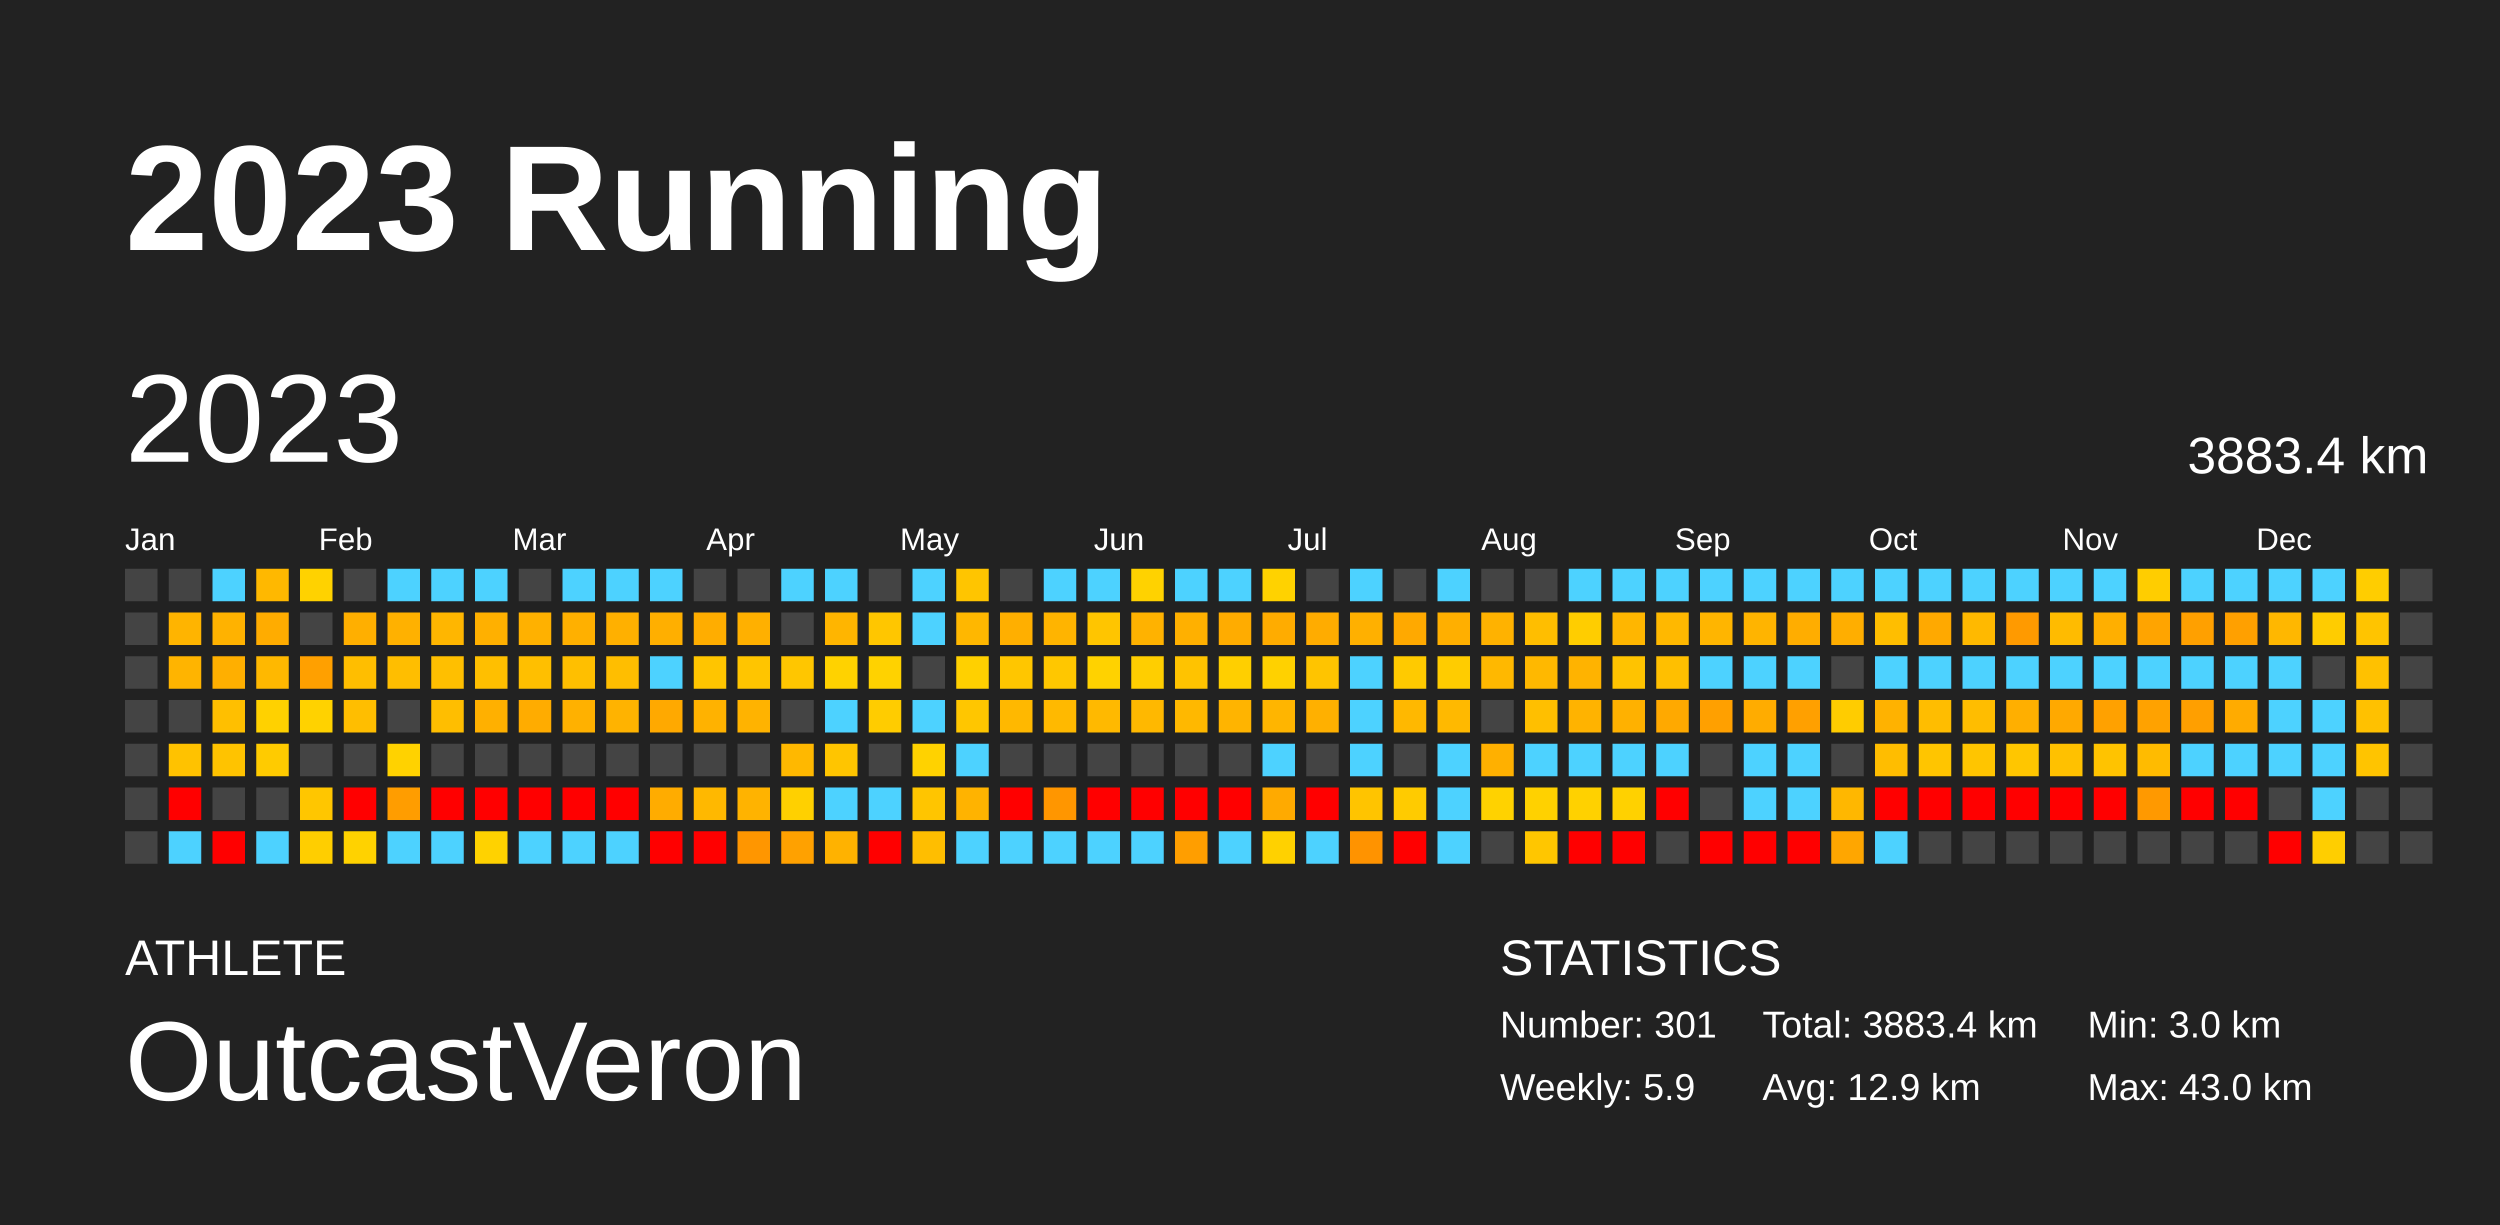
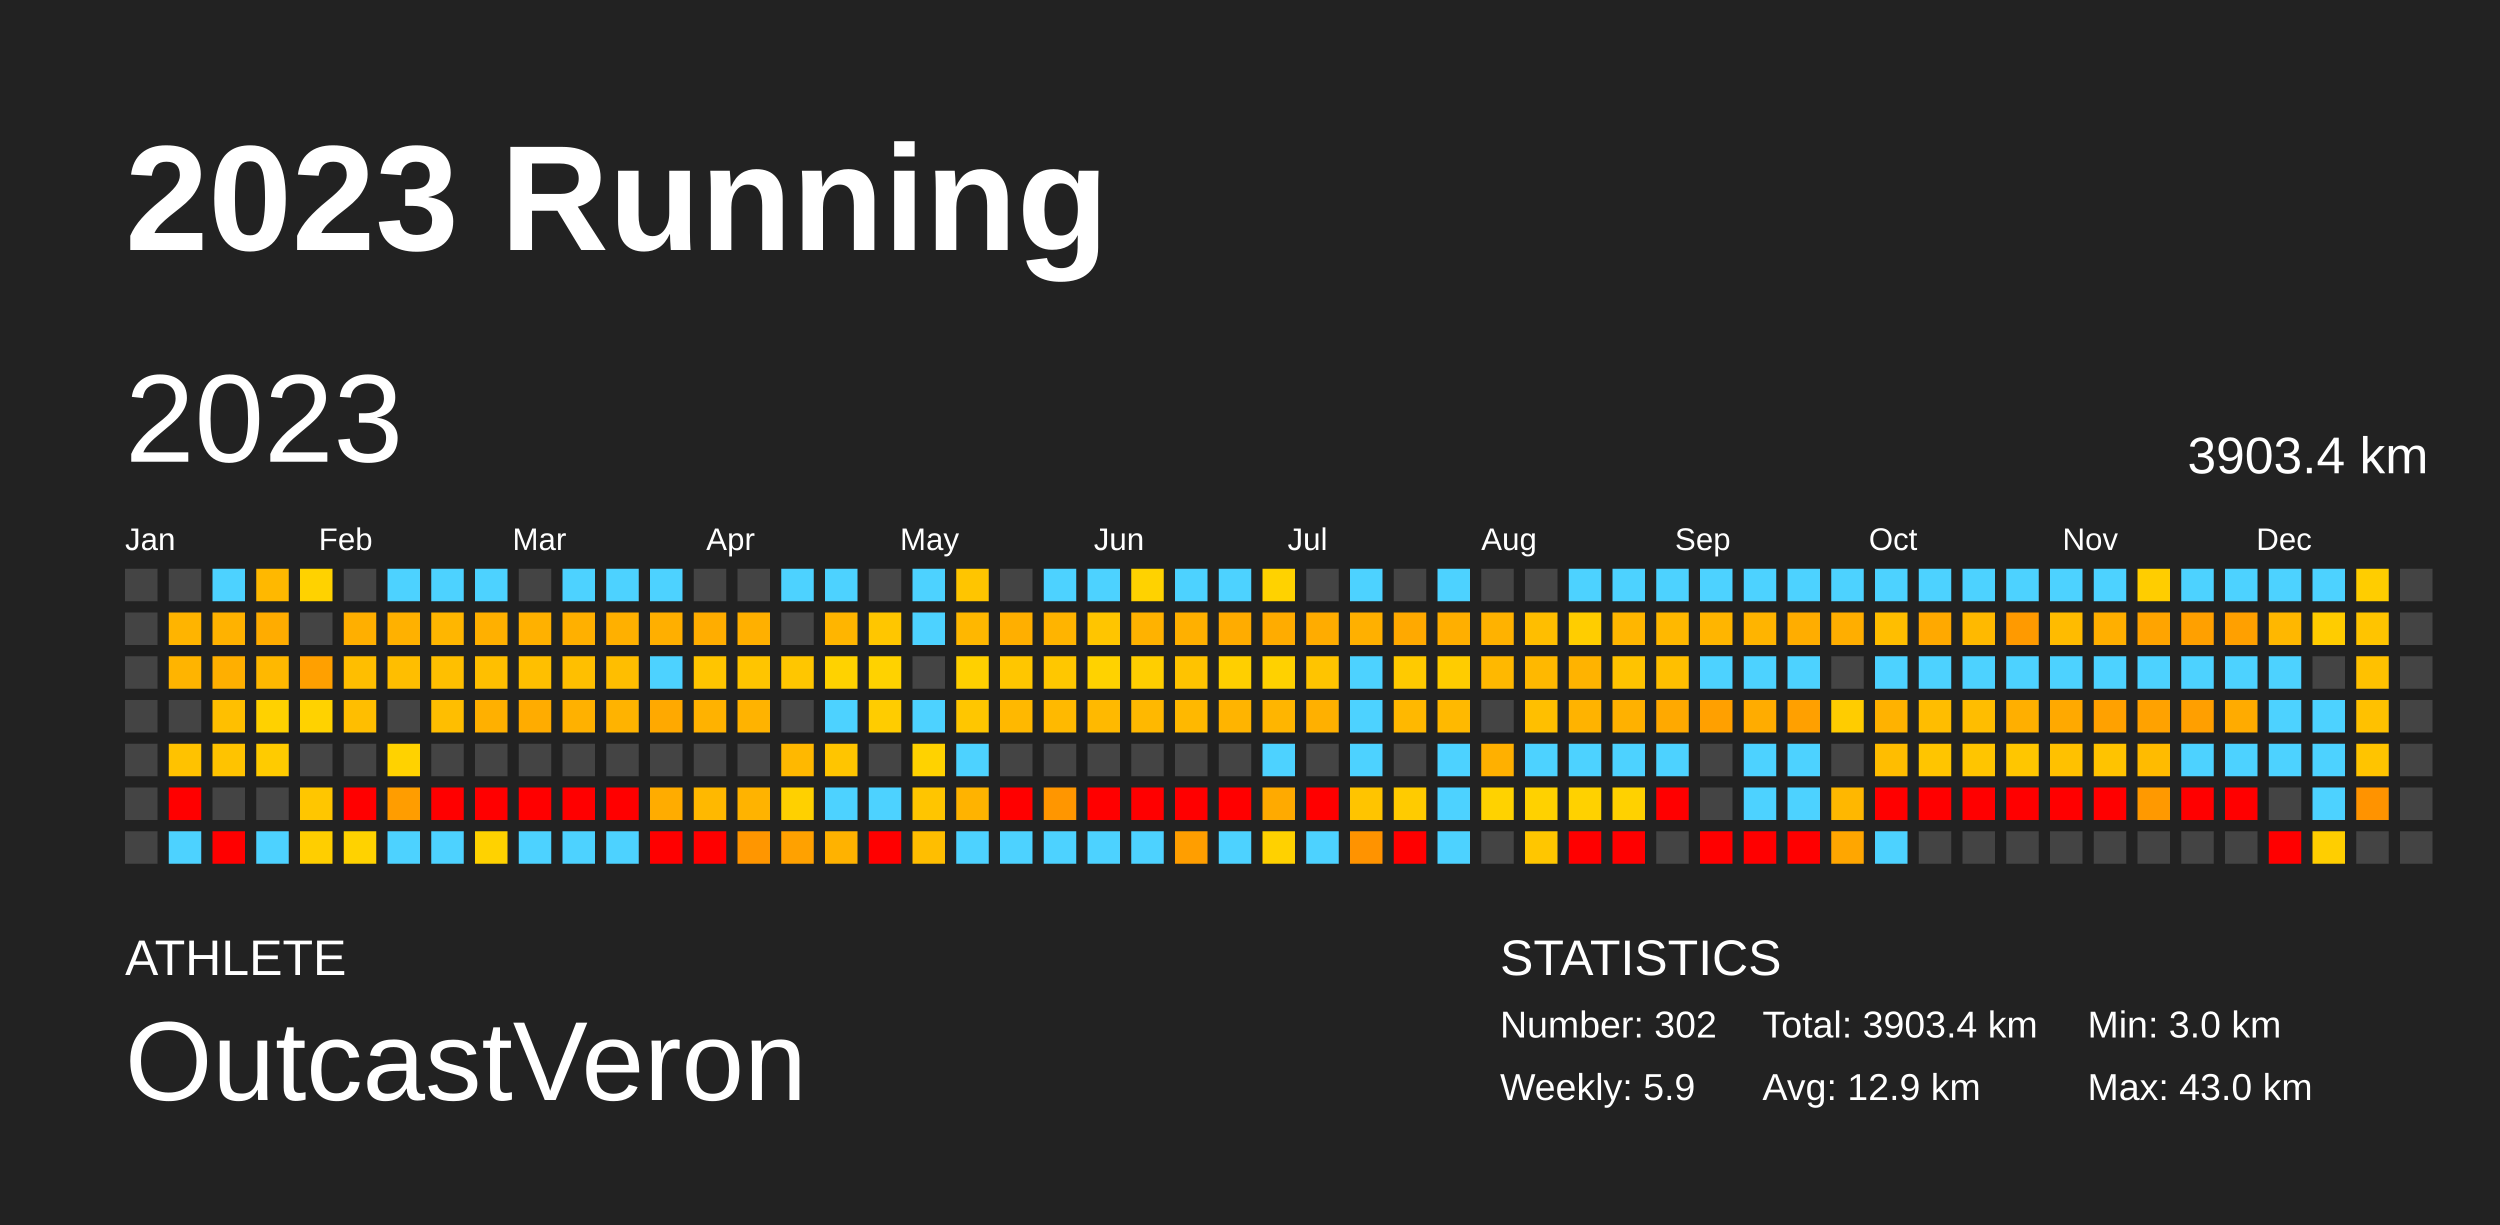
<svg xmlns="http://www.w3.org/2000/svg" baseProfile="full" height="98mm" version="1.1" viewBox="0,0,200,98" width="200mm">
  <defs />
  <rect fill="#222222" height="98" width="200" x="0" y="0" />
  <text fill="#FFFFFF" style="font-size:12px; font-family:Arial; font-weight:bold;" x="10" y="20">2023 Running</text>
  <text fill="#FFFFFF" style="font-size:4px; font-family:Arial" x="10" y="78">ATHLETE</text>
  <text fill="#FFFFFF" style="font-size:9px; font-family:Arial" x="10" y="88">OutcastVeron</text>
  <text fill="#FFFFFF" style="font-size:4px; font-family:Arial" x="120" y="78">STATISTICS</text>
-   <text fill="#FFFFFF" style="font-size:3px; font-family:Arial" x="120" y="83">Number: 301</text>
+   <text fill="#FFFFFF" style="font-size:3px; font-family:Arial" x="120" y="83">Number: 302</text>
  <text fill="#FFFFFF" style="font-size:3px; font-family:Arial" x="120" y="88">Weekly: 5.9</text>
-   <text fill="#FFFFFF" style="font-size:3px; font-family:Arial" x="141" y="83">Total: 3883.4 km</text>
+   <text fill="#FFFFFF" style="font-size:3px; font-family:Arial" x="141" y="83">Total: 3903.4 km</text>
  <text fill="#FFFFFF" style="font-size:3px; font-family:Arial" x="141" y="88">Avg: 12.9 km</text>
  <text fill="#FFFFFF" style="font-size:3px; font-family:Arial" x="167" y="83">Min: 3.0 km</text>
  <text fill="#FFFFFF" style="font-size:3px; font-family:Arial" x="167" y="88">Max: 43.0 km</text>
  <text dominant-baseline="hanging" fill="#FFFFFF" style="font-size:10.0px; font-family:Arial;" x="10" y="30">2023</text>
-   <text dominant-baseline="hanging" fill="#FFFFFF" style="font-size:4.125px; font-family:Arial;" x="175" y="35">3883.4 km</text>
+   <text dominant-baseline="hanging" fill="#FFFFFF" style="font-size:4.125px; font-family:Arial;" x="175" y="35">3903.4 km</text>
  <text fill="#FFFFFF" style="font-size:2.5px; font-family:Arial" x="10.0" y="44">Jan</text>
  <text fill="#FFFFFF" style="font-size:2.5px; font-family:Arial" x="25.5" y="44">Feb</text>
  <text fill="#FFFFFF" style="font-size:2.5px; font-family:Arial" x="41.0" y="44">Mar</text>
  <text fill="#FFFFFF" style="font-size:2.5px; font-family:Arial" x="56.5" y="44">Apr</text>
  <text fill="#FFFFFF" style="font-size:2.5px; font-family:Arial" x="72.0" y="44">May</text>
  <text fill="#FFFFFF" style="font-size:2.5px; font-family:Arial" x="87.5" y="44">Jun</text>
  <text fill="#FFFFFF" style="font-size:2.5px; font-family:Arial" x="103.0" y="44">Jul</text>
  <text fill="#FFFFFF" style="font-size:2.5px; font-family:Arial" x="118.5" y="44">Aug</text>
  <text fill="#FFFFFF" style="font-size:2.5px; font-family:Arial" x="134.0" y="44">Sep</text>
  <text fill="#FFFFFF" style="font-size:2.5px; font-family:Arial" x="149.5" y="44">Oct</text>
  <text fill="#FFFFFF" style="font-size:2.5px; font-family:Arial" x="165.0" y="44">Nov</text>
  <text fill="#FFFFFF" style="font-size:2.5px; font-family:Arial" x="180.5" y="44">Dec</text>
  <rect fill="#444444" height="2.6" width="2.6" x="10.0" y="45.5" />
  <rect fill="#444444" height="2.6" width="2.6" x="10.0" y="49.0" />
  <rect fill="#444444" height="2.6" width="2.6" x="10.0" y="52.5" />
  <rect fill="#444444" height="2.6" width="2.6" x="10.0" y="56.0" />
  <rect fill="#444444" height="2.6" width="2.6" x="10.0" y="59.5" />
  <rect fill="#444444" height="2.6" width="2.6" x="10.0" y="63.0" />
  <rect fill="#444444" height="2.6" width="2.6" x="10.0" y="66.5" />
  <rect fill="#444444" height="2.6" width="2.6" x="13.5" y="45.5" />
  <rect fill="#ffb400" height="2.6" width="2.6" x="13.5" y="49.0" />
  <rect fill="#ffb400" height="2.6" width="2.6" x="13.5" y="52.5" />
  <rect fill="#444444" height="2.6" width="2.6" x="13.5" y="56.0" />
  <rect fill="#ffc200" height="2.6" width="2.6" x="13.5" y="59.5" />
  <rect fill="red" height="2.6" width="2.6" x="13.5" y="63.0" />
  <rect fill="#4dd2ff" height="2.6" width="2.6" x="13.5" y="66.5" />
  <rect fill="#4dd2ff" height="2.6" width="2.6" x="17.0" y="45.5" />
  <rect fill="#ffb200" height="2.6" width="2.6" x="17.0" y="49.0" />
  <rect fill="#ffaf00" height="2.6" width="2.6" x="17.0" y="52.5" />
  <rect fill="#ffbf00" height="2.6" width="2.6" x="17.0" y="56.0" />
  <rect fill="#ffc300" height="2.6" width="2.6" x="17.0" y="59.5" />
  <rect fill="#444444" height="2.6" width="2.6" x="17.0" y="63.0" />
  <rect fill="red" height="2.6" width="2.6" x="17.0" y="66.5" />
  <rect fill="#ffb800" height="2.6" width="2.6" x="20.5" y="45.5" />
  <rect fill="#ffac00" height="2.6" width="2.6" x="20.5" y="49.0" />
  <rect fill="#ffb800" height="2.6" width="2.6" x="20.5" y="52.5" />
  <rect fill="#ffd100" height="2.6" width="2.6" x="20.5" y="56.0" />
  <rect fill="#ffcb00" height="2.6" width="2.6" x="20.5" y="59.5" />
  <rect fill="#444444" height="2.6" width="2.6" x="20.5" y="63.0" />
  <rect fill="#4dd2ff" height="2.6" width="2.6" x="20.5" y="66.5" />
  <rect fill="#ffd200" height="2.6" width="2.6" x="24.0" y="45.5" />
  <rect fill="#444444" height="2.6" width="2.6" x="24.0" y="49.0" />
  <rect fill="#ffa000" height="2.6" width="2.6" x="24.0" y="52.5" />
  <rect fill="#ffd200" height="2.6" width="2.6" x="24.0" y="56.0" />
  <rect fill="#444444" height="2.6" width="2.6" x="24.0" y="59.5" />
  <rect fill="#ffc600" height="2.6" width="2.6" x="24.0" y="63.0" />
  <rect fill="#ffce00" height="2.6" width="2.6" x="24.0" y="66.5" />
  <rect fill="#444444" height="2.6" width="2.6" x="27.5" y="45.5" />
  <rect fill="#ffaf00" height="2.6" width="2.6" x="27.5" y="49.0" />
  <rect fill="#ffbe00" height="2.6" width="2.6" x="27.5" y="52.5" />
  <rect fill="#ffbe00" height="2.6" width="2.6" x="27.5" y="56.0" />
  <rect fill="#444444" height="2.6" width="2.6" x="27.5" y="59.5" />
  <rect fill="red" height="2.6" width="2.6" x="27.5" y="63.0" />
  <rect fill="#ffd200" height="2.6" width="2.6" x="27.5" y="66.5" />
  <rect fill="#4dd2ff" height="2.6" width="2.6" x="31.0" y="45.5" />
  <rect fill="#ffb100" height="2.6" width="2.6" x="31.0" y="49.0" />
  <rect fill="#ffbe00" height="2.6" width="2.6" x="31.0" y="52.5" />
  <rect fill="#444444" height="2.6" width="2.6" x="31.0" y="56.0" />
  <rect fill="#ffd200" height="2.6" width="2.6" x="31.0" y="59.5" />
  <rect fill="#ff9d00" height="2.6" width="2.6" x="31.0" y="63.0" />
  <rect fill="#4dd2ff" height="2.6" width="2.6" x="31.0" y="66.5" />
  <rect fill="#4dd2ff" height="2.6" width="2.6" x="34.5" y="45.5" />
  <rect fill="#ffb600" height="2.6" width="2.6" x="34.5" y="49.0" />
  <rect fill="#ffbf00" height="2.6" width="2.6" x="34.5" y="52.5" />
  <rect fill="#ffbe00" height="2.6" width="2.6" x="34.5" y="56.0" />
  <rect fill="#444444" height="2.6" width="2.6" x="34.5" y="59.5" />
  <rect fill="red" height="2.6" width="2.6" x="34.5" y="63.0" />
  <rect fill="#4dd2ff" height="2.6" width="2.6" x="34.5" y="66.5" />
  <rect fill="#4dd2ff" height="2.6" width="2.6" x="38.0" y="45.5" />
  <rect fill="#ffb000" height="2.6" width="2.6" x="38.0" y="49.0" />
  <rect fill="#ffbf00" height="2.6" width="2.6" x="38.0" y="52.5" />
  <rect fill="#ffb000" height="2.6" width="2.6" x="38.0" y="56.0" />
  <rect fill="#444444" height="2.6" width="2.6" x="38.0" y="59.5" />
  <rect fill="red" height="2.6" width="2.6" x="38.0" y="63.0" />
  <rect fill="#ffd200" height="2.6" width="2.6" x="38.0" y="66.5" />
  <rect fill="#444444" height="2.6" width="2.6" x="41.5" y="45.5" />
  <rect fill="#ffb100" height="2.6" width="2.6" x="41.5" y="49.0" />
  <rect fill="#ffbf00" height="2.6" width="2.6" x="41.5" y="52.5" />
  <rect fill="#ffac00" height="2.6" width="2.6" x="41.5" y="56.0" />
  <rect fill="#444444" height="2.6" width="2.6" x="41.5" y="59.5" />
  <rect fill="red" height="2.6" width="2.6" x="41.5" y="63.0" />
  <rect fill="#4dd2ff" height="2.6" width="2.6" x="41.5" y="66.5" />
  <rect fill="#4dd2ff" height="2.6" width="2.6" x="45.0" y="45.5" />
  <rect fill="#ffb000" height="2.6" width="2.6" x="45.0" y="49.0" />
  <rect fill="#ffbf00" height="2.6" width="2.6" x="45.0" y="52.5" />
  <rect fill="#ffb100" height="2.6" width="2.6" x="45.0" y="56.0" />
  <rect fill="#444444" height="2.6" width="2.6" x="45.0" y="59.5" />
  <rect fill="red" height="2.6" width="2.6" x="45.0" y="63.0" />
  <rect fill="#4dd2ff" height="2.6" width="2.6" x="45.0" y="66.5" />
  <rect fill="#4dd2ff" height="2.6" width="2.6" x="48.5" y="45.5" />
  <rect fill="#ffb000" height="2.6" width="2.6" x="48.5" y="49.0" />
  <rect fill="#ffbe00" height="2.6" width="2.6" x="48.5" y="52.5" />
  <rect fill="#ffb300" height="2.6" width="2.6" x="48.5" y="56.0" />
  <rect fill="#444444" height="2.6" width="2.6" x="48.5" y="59.5" />
  <rect fill="red" height="2.6" width="2.6" x="48.5" y="63.0" />
  <rect fill="#4dd2ff" height="2.6" width="2.6" x="48.5" y="66.5" />
  <rect fill="#4dd2ff" height="2.6" width="2.6" x="52.0" y="45.5" />
  <rect fill="#ffaf00" height="2.6" width="2.6" x="52.0" y="49.0" />
  <rect fill="#4dd2ff" height="2.6" width="2.6" x="52.0" y="52.5" />
  <rect fill="#ffa900" height="2.6" width="2.6" x="52.0" y="56.0" />
  <rect fill="#444444" height="2.6" width="2.6" x="52.0" y="59.5" />
  <rect fill="#ffac00" height="2.6" width="2.6" x="52.0" y="63.0" />
  <rect fill="red" height="2.6" width="2.6" x="52.0" y="66.5" />
  <rect fill="#444444" height="2.6" width="2.6" x="55.5" y="45.5" />
  <rect fill="#ffad00" height="2.6" width="2.6" x="55.5" y="49.0" />
  <rect fill="#ffc500" height="2.6" width="2.6" x="55.5" y="52.5" />
  <rect fill="#ffb200" height="2.6" width="2.6" x="55.5" y="56.0" />
  <rect fill="#444444" height="2.6" width="2.6" x="55.5" y="59.5" />
  <rect fill="#ffb800" height="2.6" width="2.6" x="55.5" y="63.0" />
  <rect fill="red" height="2.6" width="2.6" x="55.5" y="66.5" />
  <rect fill="#444444" height="2.6" width="2.6" x="59.0" y="45.5" />
  <rect fill="#ffb000" height="2.6" width="2.6" x="59.0" y="49.0" />
  <rect fill="#ffc500" height="2.6" width="2.6" x="59.0" y="52.5" />
  <rect fill="#ffb300" height="2.6" width="2.6" x="59.0" y="56.0" />
  <rect fill="#444444" height="2.6" width="2.6" x="59.0" y="59.5" />
  <rect fill="#ffb300" height="2.6" width="2.6" x="59.0" y="63.0" />
  <rect fill="#ff9600" height="2.6" width="2.6" x="59.0" y="66.5" />
  <rect fill="#4dd2ff" height="2.6" width="2.6" x="62.5" y="45.5" />
  <rect fill="#444444" height="2.6" width="2.6" x="62.5" y="49.0" />
  <rect fill="#ffc600" height="2.6" width="2.6" x="62.5" y="52.5" />
  <rect fill="#444444" height="2.6" width="2.6" x="62.5" y="56.0" />
  <rect fill="#ffb800" height="2.6" width="2.6" x="62.5" y="59.5" />
  <rect fill="#ffd000" height="2.6" width="2.6" x="62.5" y="63.0" />
  <rect fill="#ffa100" height="2.6" width="2.6" x="62.5" y="66.5" />
  <rect fill="#4dd2ff" height="2.6" width="2.6" x="66.0" y="45.5" />
  <rect fill="#ffb500" height="2.6" width="2.6" x="66.0" y="49.0" />
  <rect fill="#ffd200" height="2.6" width="2.6" x="66.0" y="52.5" />
  <rect fill="#4dd2ff" height="2.6" width="2.6" x="66.0" y="56.0" />
  <rect fill="#ffc500" height="2.6" width="2.6" x="66.0" y="59.5" />
  <rect fill="#4dd2ff" height="2.6" width="2.6" x="66.0" y="63.0" />
  <rect fill="#ffb200" height="2.6" width="2.6" x="66.0" y="66.5" />
  <rect fill="#444444" height="2.6" width="2.6" x="69.5" y="45.5" />
  <rect fill="#ffc600" height="2.6" width="2.6" x="69.5" y="49.0" />
  <rect fill="#ffd200" height="2.6" width="2.6" x="69.5" y="52.5" />
  <rect fill="#ffcc00" height="2.6" width="2.6" x="69.5" y="56.0" />
  <rect fill="#444444" height="2.6" width="2.6" x="69.5" y="59.5" />
  <rect fill="#4dd2ff" height="2.6" width="2.6" x="69.5" y="63.0" />
  <rect fill="red" height="2.6" width="2.6" x="69.5" y="66.5" />
  <rect fill="#4dd2ff" height="2.6" width="2.6" x="73.0" y="45.5" />
  <rect fill="#4dd2ff" height="2.6" width="2.6" x="73.0" y="49.0" />
  <rect fill="#444444" height="2.6" width="2.6" x="73.0" y="52.5" />
  <rect fill="#4dd2ff" height="2.6" width="2.6" x="73.0" y="56.0" />
  <rect fill="#ffd200" height="2.6" width="2.6" x="73.0" y="59.5" />
  <rect fill="#ffc500" height="2.6" width="2.6" x="73.0" y="63.0" />
  <rect fill="#ffbe00" height="2.6" width="2.6" x="73.0" y="66.5" />
  <rect fill="#ffc500" height="2.6" width="2.6" x="76.5" y="45.5" />
  <rect fill="#ffb700" height="2.6" width="2.6" x="76.5" y="49.0" />
  <rect fill="#ffd000" height="2.6" width="2.6" x="76.5" y="52.5" />
  <rect fill="#ffc600" height="2.6" width="2.6" x="76.5" y="56.0" />
  <rect fill="#4dd2ff" height="2.6" width="2.6" x="76.5" y="59.5" />
  <rect fill="#ffb300" height="2.6" width="2.6" x="76.5" y="63.0" />
  <rect fill="#4dd2ff" height="2.6" width="2.6" x="76.5" y="66.5" />
  <rect fill="#444444" height="2.6" width="2.6" x="80.0" y="45.5" />
  <rect fill="#ffaf00" height="2.6" width="2.6" x="80.0" y="49.0" />
  <rect fill="#ffc600" height="2.6" width="2.6" x="80.0" y="52.5" />
  <rect fill="#ffb800" height="2.6" width="2.6" x="80.0" y="56.0" />
  <rect fill="#444444" height="2.6" width="2.6" x="80.0" y="59.5" />
  <rect fill="red" height="2.6" width="2.6" x="80.0" y="63.0" />
  <rect fill="#4dd2ff" height="2.6" width="2.6" x="80.0" y="66.5" />
  <rect fill="#4dd2ff" height="2.6" width="2.6" x="83.5" y="45.5" />
  <rect fill="#ffb400" height="2.6" width="2.6" x="83.5" y="49.0" />
  <rect fill="#ffc700" height="2.6" width="2.6" x="83.5" y="52.5" />
  <rect fill="#ffb900" height="2.6" width="2.6" x="83.5" y="56.0" />
  <rect fill="#444444" height="2.6" width="2.6" x="83.5" y="59.5" />
  <rect fill="#ff9600" height="2.6" width="2.6" x="83.5" y="63.0" />
  <rect fill="#4dd2ff" height="2.6" width="2.6" x="83.5" y="66.5" />
  <rect fill="#4dd2ff" height="2.6" width="2.6" x="87.0" y="45.5" />
  <rect fill="#ffc500" height="2.6" width="2.6" x="87.0" y="49.0" />
  <rect fill="#ffd200" height="2.6" width="2.6" x="87.0" y="52.5" />
  <rect fill="#ffb900" height="2.6" width="2.6" x="87.0" y="56.0" />
  <rect fill="#444444" height="2.6" width="2.6" x="87.0" y="59.5" />
  <rect fill="red" height="2.6" width="2.6" x="87.0" y="63.0" />
  <rect fill="#4dd2ff" height="2.6" width="2.6" x="87.0" y="66.5" />
  <rect fill="#ffd200" height="2.6" width="2.6" x="90.5" y="45.5" />
  <rect fill="#ffb200" height="2.6" width="2.6" x="90.5" y="49.0" />
  <rect fill="#ffce00" height="2.6" width="2.6" x="90.5" y="52.5" />
  <rect fill="#ffb800" height="2.6" width="2.6" x="90.5" y="56.0" />
  <rect fill="#444444" height="2.6" width="2.6" x="90.5" y="59.5" />
  <rect fill="red" height="2.6" width="2.6" x="90.5" y="63.0" />
  <rect fill="#4dd2ff" height="2.6" width="2.6" x="90.5" y="66.5" />
  <rect fill="#4dd2ff" height="2.6" width="2.6" x="94.0" y="45.5" />
  <rect fill="#ffb000" height="2.6" width="2.6" x="94.0" y="49.0" />
  <rect fill="#ffc300" height="2.6" width="2.6" x="94.0" y="52.5" />
  <rect fill="#ffb800" height="2.6" width="2.6" x="94.0" y="56.0" />
  <rect fill="#444444" height="2.6" width="2.6" x="94.0" y="59.5" />
  <rect fill="red" height="2.6" width="2.6" x="94.0" y="63.0" />
  <rect fill="#ff9e00" height="2.6" width="2.6" x="94.0" y="66.5" />
  <rect fill="#4dd2ff" height="2.6" width="2.6" x="97.5" y="45.5" />
  <rect fill="#ffac00" height="2.6" width="2.6" x="97.5" y="49.0" />
  <rect fill="#ffcf00" height="2.6" width="2.6" x="97.5" y="52.5" />
  <rect fill="#ffb400" height="2.6" width="2.6" x="97.5" y="56.0" />
  <rect fill="#444444" height="2.6" width="2.6" x="97.5" y="59.5" />
  <rect fill="red" height="2.6" width="2.6" x="97.5" y="63.0" />
  <rect fill="#4dd2ff" height="2.6" width="2.6" x="97.5" y="66.5" />
  <rect fill="#ffd200" height="2.6" width="2.6" x="101.0" y="45.5" />
  <rect fill="#ffac00" height="2.6" width="2.6" x="101.0" y="49.0" />
  <rect fill="#ffd100" height="2.6" width="2.6" x="101.0" y="52.5" />
  <rect fill="#ffb500" height="2.6" width="2.6" x="101.0" y="56.0" />
  <rect fill="#4dd2ff" height="2.6" width="2.6" x="101.0" y="59.5" />
  <rect fill="#ffaa00" height="2.6" width="2.6" x="101.0" y="63.0" />
  <rect fill="#ffd100" height="2.6" width="2.6" x="101.0" y="66.5" />
  <rect fill="#444444" height="2.6" width="2.6" x="104.5" y="45.5" />
  <rect fill="#ffac00" height="2.6" width="2.6" x="104.5" y="49.0" />
  <rect fill="#ffc400" height="2.6" width="2.6" x="104.5" y="52.5" />
  <rect fill="#ffb000" height="2.6" width="2.6" x="104.5" y="56.0" />
  <rect fill="#444444" height="2.6" width="2.6" x="104.5" y="59.5" />
  <rect fill="red" height="2.6" width="2.6" x="104.5" y="63.0" />
  <rect fill="#4dd2ff" height="2.6" width="2.6" x="104.5" y="66.5" />
  <rect fill="#4dd2ff" height="2.6" width="2.6" x="108.0" y="45.5" />
  <rect fill="#ffb000" height="2.6" width="2.6" x="108.0" y="49.0" />
  <rect fill="#4dd2ff" height="2.6" width="2.6" x="108.0" y="52.5" />
  <rect fill="#4dd2ff" height="2.6" width="2.6" x="108.0" y="56.0" />
  <rect fill="#4dd2ff" height="2.6" width="2.6" x="108.0" y="59.5" />
  <rect fill="#ffc400" height="2.6" width="2.6" x="108.0" y="63.0" />
  <rect fill="#ff9300" height="2.6" width="2.6" x="108.0" y="66.5" />
  <rect fill="#444444" height="2.6" width="2.6" x="111.5" y="45.5" />
  <rect fill="#ffa900" height="2.6" width="2.6" x="111.5" y="49.0" />
  <rect fill="#ffca00" height="2.6" width="2.6" x="111.5" y="52.5" />
  <rect fill="#ffb800" height="2.6" width="2.6" x="111.5" y="56.0" />
  <rect fill="#444444" height="2.6" width="2.6" x="111.5" y="59.5" />
  <rect fill="#ffcb00" height="2.6" width="2.6" x="111.5" y="63.0" />
  <rect fill="red" height="2.6" width="2.6" x="111.5" y="66.5" />
  <rect fill="#4dd2ff" height="2.6" width="2.6" x="115.0" y="45.5" />
  <rect fill="#ffaf00" height="2.6" width="2.6" x="115.0" y="49.0" />
  <rect fill="#ffcc00" height="2.6" width="2.6" x="115.0" y="52.5" />
  <rect fill="#ffb900" height="2.6" width="2.6" x="115.0" y="56.0" />
  <rect fill="#4dd2ff" height="2.6" width="2.6" x="115.0" y="59.5" />
  <rect fill="#4dd2ff" height="2.6" width="2.6" x="115.0" y="63.0" />
  <rect fill="#4dd2ff" height="2.6" width="2.6" x="115.0" y="66.5" />
  <rect fill="#444444" height="2.6" width="2.6" x="118.5" y="45.5" />
  <rect fill="#ffb200" height="2.6" width="2.6" x="118.5" y="49.0" />
  <rect fill="#ffb800" height="2.6" width="2.6" x="118.5" y="52.5" />
  <rect fill="#444444" height="2.6" width="2.6" x="118.5" y="56.0" />
  <rect fill="#ffb000" height="2.6" width="2.6" x="118.5" y="59.5" />
  <rect fill="#ffd200" height="2.6" width="2.6" x="118.5" y="63.0" />
  <rect fill="#444444" height="2.6" width="2.6" x="118.5" y="66.5" />
  <rect fill="#444444" height="2.6" width="2.6" x="122.0" y="45.5" />
  <rect fill="#ffbe00" height="2.6" width="2.6" x="122.0" y="49.0" />
  <rect fill="#ffb800" height="2.6" width="2.6" x="122.0" y="52.5" />
  <rect fill="#ffbf00" height="2.6" width="2.6" x="122.0" y="56.0" />
  <rect fill="#4dd2ff" height="2.6" width="2.6" x="122.0" y="59.5" />
  <rect fill="#ffd100" height="2.6" width="2.6" x="122.0" y="63.0" />
  <rect fill="#ffc600" height="2.6" width="2.6" x="122.0" y="66.5" />
  <rect fill="#4dd2ff" height="2.6" width="2.6" x="125.5" y="45.5" />
  <rect fill="#ffcd00" height="2.6" width="2.6" x="125.5" y="49.0" />
  <rect fill="#ffb300" height="2.6" width="2.6" x="125.5" y="52.5" />
  <rect fill="#ffb300" height="2.6" width="2.6" x="125.5" y="56.0" />
  <rect fill="#4dd2ff" height="2.6" width="2.6" x="125.5" y="59.5" />
  <rect fill="#ffd100" height="2.6" width="2.6" x="125.5" y="63.0" />
  <rect fill="red" height="2.6" width="2.6" x="125.5" y="66.5" />
  <rect fill="#4dd2ff" height="2.6" width="2.6" x="129.0" y="45.5" />
  <rect fill="#ffb600" height="2.6" width="2.6" x="129.0" y="49.0" />
  <rect fill="#ffc300" height="2.6" width="2.6" x="129.0" y="52.5" />
  <rect fill="#ffb100" height="2.6" width="2.6" x="129.0" y="56.0" />
  <rect fill="#4dd2ff" height="2.6" width="2.6" x="129.0" y="59.5" />
  <rect fill="#ffd100" height="2.6" width="2.6" x="129.0" y="63.0" />
  <rect fill="red" height="2.6" width="2.6" x="129.0" y="66.5" />
  <rect fill="#4dd2ff" height="2.6" width="2.6" x="132.5" y="45.5" />
  <rect fill="#ffb800" height="2.6" width="2.6" x="132.5" y="49.0" />
  <rect fill="#ffbf00" height="2.6" width="2.6" x="132.5" y="52.5" />
  <rect fill="#ffa900" height="2.6" width="2.6" x="132.5" y="56.0" />
  <rect fill="#4dd2ff" height="2.6" width="2.6" x="132.5" y="59.5" />
  <rect fill="red" height="2.6" width="2.6" x="132.5" y="63.0" />
  <rect fill="#444444" height="2.6" width="2.6" x="132.5" y="66.5" />
  <rect fill="#4dd2ff" height="2.6" width="2.6" x="136.0" y="45.5" />
  <rect fill="#ffb500" height="2.6" width="2.6" x="136.0" y="49.0" />
  <rect fill="#4dd2ff" height="2.6" width="2.6" x="136.0" y="52.5" />
  <rect fill="#ffa000" height="2.6" width="2.6" x="136.0" y="56.0" />
  <rect fill="#444444" height="2.6" width="2.6" x="136.0" y="59.5" />
  <rect fill="#444444" height="2.6" width="2.6" x="136.0" y="63.0" />
  <rect fill="red" height="2.6" width="2.6" x="136.0" y="66.5" />
  <rect fill="#4dd2ff" height="2.6" width="2.6" x="139.5" y="45.5" />
  <rect fill="#ffb400" height="2.6" width="2.6" x="139.5" y="49.0" />
  <rect fill="#4dd2ff" height="2.6" width="2.6" x="139.5" y="52.5" />
  <rect fill="#ffac00" height="2.6" width="2.6" x="139.5" y="56.0" />
  <rect fill="#4dd2ff" height="2.6" width="2.6" x="139.5" y="59.5" />
  <rect fill="#4dd2ff" height="2.6" width="2.6" x="139.5" y="63.0" />
  <rect fill="red" height="2.6" width="2.6" x="139.5" y="66.5" />
  <rect fill="#4dd2ff" height="2.6" width="2.6" x="143.0" y="45.5" />
  <rect fill="#ffad00" height="2.6" width="2.6" x="143.0" y="49.0" />
  <rect fill="#4dd2ff" height="2.6" width="2.6" x="143.0" y="52.5" />
  <rect fill="#ffa000" height="2.6" width="2.6" x="143.0" y="56.0" />
  <rect fill="#4dd2ff" height="2.6" width="2.6" x="143.0" y="59.5" />
  <rect fill="#4dd2ff" height="2.6" width="2.6" x="143.0" y="63.0" />
  <rect fill="red" height="2.6" width="2.6" x="143.0" y="66.5" />
  <rect fill="#4dd2ff" height="2.6" width="2.6" x="146.5" y="45.5" />
  <rect fill="#ffae00" height="2.6" width="2.6" x="146.5" y="49.0" />
  <rect fill="#444444" height="2.6" width="2.6" x="146.5" y="52.5" />
  <rect fill="#ffcc00" height="2.6" width="2.6" x="146.5" y="56.0" />
  <rect fill="#444444" height="2.6" width="2.6" x="146.5" y="59.5" />
  <rect fill="#ffb700" height="2.6" width="2.6" x="146.5" y="63.0" />
  <rect fill="#ffa600" height="2.6" width="2.6" x="146.5" y="66.5" />
  <rect fill="#4dd2ff" height="2.6" width="2.6" x="150.0" y="45.5" />
  <rect fill="#ffbe00" height="2.6" width="2.6" x="150.0" y="49.0" />
  <rect fill="#4dd2ff" height="2.6" width="2.6" x="150.0" y="52.5" />
  <rect fill="#ffb200" height="2.6" width="2.6" x="150.0" y="56.0" />
  <rect fill="#ffbd00" height="2.6" width="2.6" x="150.0" y="59.5" />
  <rect fill="red" height="2.6" width="2.6" x="150.0" y="63.0" />
  <rect fill="#4dd2ff" height="2.6" width="2.6" x="150.0" y="66.5" />
  <rect fill="#4dd2ff" height="2.6" width="2.6" x="153.5" y="45.5" />
  <rect fill="#ffa900" height="2.6" width="2.6" x="153.5" y="49.0" />
  <rect fill="#4dd2ff" height="2.6" width="2.6" x="153.5" y="52.5" />
  <rect fill="#ffbd00" height="2.6" width="2.6" x="153.5" y="56.0" />
  <rect fill="#ffc500" height="2.6" width="2.6" x="153.5" y="59.5" />
  <rect fill="red" height="2.6" width="2.6" x="153.5" y="63.0" />
  <rect fill="#444444" height="2.6" width="2.6" x="153.5" y="66.5" />
  <rect fill="#4dd2ff" height="2.6" width="2.6" x="157.0" y="45.5" />
  <rect fill="#ffb900" height="2.6" width="2.6" x="157.0" y="49.0" />
  <rect fill="#4dd2ff" height="2.6" width="2.6" x="157.0" y="52.5" />
  <rect fill="#ffbd00" height="2.6" width="2.6" x="157.0" y="56.0" />
  <rect fill="#ffc500" height="2.6" width="2.6" x="157.0" y="59.5" />
  <rect fill="red" height="2.6" width="2.6" x="157.0" y="63.0" />
  <rect fill="#444444" height="2.6" width="2.6" x="157.0" y="66.5" />
  <rect fill="#4dd2ff" height="2.6" width="2.6" x="160.5" y="45.5" />
  <rect fill="#ff9a00" height="2.6" width="2.6" x="160.5" y="49.0" />
  <rect fill="#4dd2ff" height="2.6" width="2.6" x="160.5" y="52.5" />
  <rect fill="#ffaf00" height="2.6" width="2.6" x="160.5" y="56.0" />
  <rect fill="#ffc600" height="2.6" width="2.6" x="160.5" y="59.5" />
  <rect fill="red" height="2.6" width="2.6" x="160.5" y="63.0" />
  <rect fill="#444444" height="2.6" width="2.6" x="160.5" y="66.5" />
  <rect fill="#4dd2ff" height="2.6" width="2.6" x="164.0" y="45.5" />
  <rect fill="#ffbb00" height="2.6" width="2.6" x="164.0" y="49.0" />
  <rect fill="#4dd2ff" height="2.6" width="2.6" x="164.0" y="52.5" />
  <rect fill="#ffa900" height="2.6" width="2.6" x="164.0" y="56.0" />
  <rect fill="#ffc100" height="2.6" width="2.6" x="164.0" y="59.5" />
  <rect fill="red" height="2.6" width="2.6" x="164.0" y="63.0" />
  <rect fill="#444444" height="2.6" width="2.6" x="164.0" y="66.5" />
  <rect fill="#4dd2ff" height="2.6" width="2.6" x="167.5" y="45.5" />
  <rect fill="#ffaf00" height="2.6" width="2.6" x="167.5" y="49.0" />
  <rect fill="#4dd2ff" height="2.6" width="2.6" x="167.5" y="52.5" />
  <rect fill="#ffa100" height="2.6" width="2.6" x="167.5" y="56.0" />
  <rect fill="#ffc300" height="2.6" width="2.6" x="167.5" y="59.5" />
  <rect fill="red" height="2.6" width="2.6" x="167.5" y="63.0" />
  <rect fill="#444444" height="2.6" width="2.6" x="167.5" y="66.5" />
  <rect fill="#ffcd00" height="2.6" width="2.6" x="171.0" y="45.5" />
  <rect fill="#ffa400" height="2.6" width="2.6" x="171.0" y="49.0" />
  <rect fill="#4dd2ff" height="2.6" width="2.6" x="171.0" y="52.5" />
  <rect fill="#ffa200" height="2.6" width="2.6" x="171.0" y="56.0" />
  <rect fill="#ffbb00" height="2.6" width="2.6" x="171.0" y="59.5" />
  <rect fill="#ff9900" height="2.6" width="2.6" x="171.0" y="63.0" />
  <rect fill="#444444" height="2.6" width="2.6" x="171.0" y="66.5" />
  <rect fill="#4dd2ff" height="2.6" width="2.6" x="174.5" y="45.5" />
  <rect fill="#ffa000" height="2.6" width="2.6" x="174.5" y="49.0" />
  <rect fill="#4dd2ff" height="2.6" width="2.6" x="174.5" y="52.5" />
  <rect fill="#ff9f00" height="2.6" width="2.6" x="174.5" y="56.0" />
  <rect fill="#4dd2ff" height="2.6" width="2.6" x="174.5" y="59.5" />
  <rect fill="red" height="2.6" width="2.6" x="174.5" y="63.0" />
  <rect fill="#444444" height="2.6" width="2.6" x="174.5" y="66.5" />
  <rect fill="#4dd2ff" height="2.6" width="2.6" x="178.0" y="45.5" />
  <rect fill="#ffa000" height="2.6" width="2.6" x="178.0" y="49.0" />
  <rect fill="#4dd2ff" height="2.6" width="2.6" x="178.0" y="52.5" />
  <rect fill="#ffab00" height="2.6" width="2.6" x="178.0" y="56.0" />
  <rect fill="#4dd2ff" height="2.6" width="2.6" x="178.0" y="59.5" />
  <rect fill="red" height="2.6" width="2.6" x="178.0" y="63.0" />
  <rect fill="#444444" height="2.6" width="2.6" x="178.0" y="66.5" />
  <rect fill="#4dd2ff" height="2.6" width="2.6" x="181.5" y="45.5" />
  <rect fill="#ffb700" height="2.6" width="2.6" x="181.5" y="49.0" />
  <rect fill="#4dd2ff" height="2.6" width="2.6" x="181.5" y="52.5" />
  <rect fill="#4dd2ff" height="2.6" width="2.6" x="181.5" y="56.0" />
  <rect fill="#4dd2ff" height="2.6" width="2.6" x="181.5" y="59.5" />
  <rect fill="#444444" height="2.6" width="2.6" x="181.5" y="63.0" />
  <rect fill="red" height="2.6" width="2.6" x="181.5" y="66.5" />
  <rect fill="#4dd2ff" height="2.6" width="2.6" x="185.0" y="45.5" />
  <rect fill="#ffcc00" height="2.6" width="2.6" x="185.0" y="49.0" />
  <rect fill="#444444" height="2.6" width="2.6" x="185.0" y="52.5" />
  <rect fill="#4dd2ff" height="2.6" width="2.6" x="185.0" y="56.0" />
  <rect fill="#4dd2ff" height="2.6" width="2.6" x="185.0" y="59.5" />
  <rect fill="#4dd2ff" height="2.6" width="2.6" x="185.0" y="63.0" />
  <rect fill="#ffce00" height="2.6" width="2.6" x="185.0" y="66.5" />
  <rect fill="#ffcd00" height="2.6" width="2.6" x="188.5" y="45.5" />
  <rect fill="#ffc400" height="2.6" width="2.6" x="188.5" y="49.0" />
  <rect fill="#ffc100" height="2.6" width="2.6" x="188.5" y="52.5" />
  <rect fill="#ffc100" height="2.6" width="2.6" x="188.5" y="56.0" />
  <rect fill="#ffc400" height="2.6" width="2.6" x="188.5" y="59.5" />
-   <rect fill="#444444" height="2.6" width="2.6" x="188.5" y="63.0" />
+   <rect fill="#ff9300" height="2.6" width="2.6" x="188.5" y="63.0" />
  <rect fill="#444444" height="2.6" width="2.6" x="188.5" y="66.5" />
  <rect fill="#444444" height="2.6" width="2.6" x="192.0" y="45.5" />
  <rect fill="#444444" height="2.6" width="2.6" x="192.0" y="49.0" />
  <rect fill="#444444" height="2.6" width="2.6" x="192.0" y="52.5" />
  <rect fill="#444444" height="2.6" width="2.6" x="192.0" y="56.0" />
  <rect fill="#444444" height="2.6" width="2.6" x="192.0" y="59.5" />
  <rect fill="#444444" height="2.6" width="2.6" x="192.0" y="63.0" />
  <rect fill="#444444" height="2.6" width="2.6" x="192.0" y="66.5" />
</svg>
